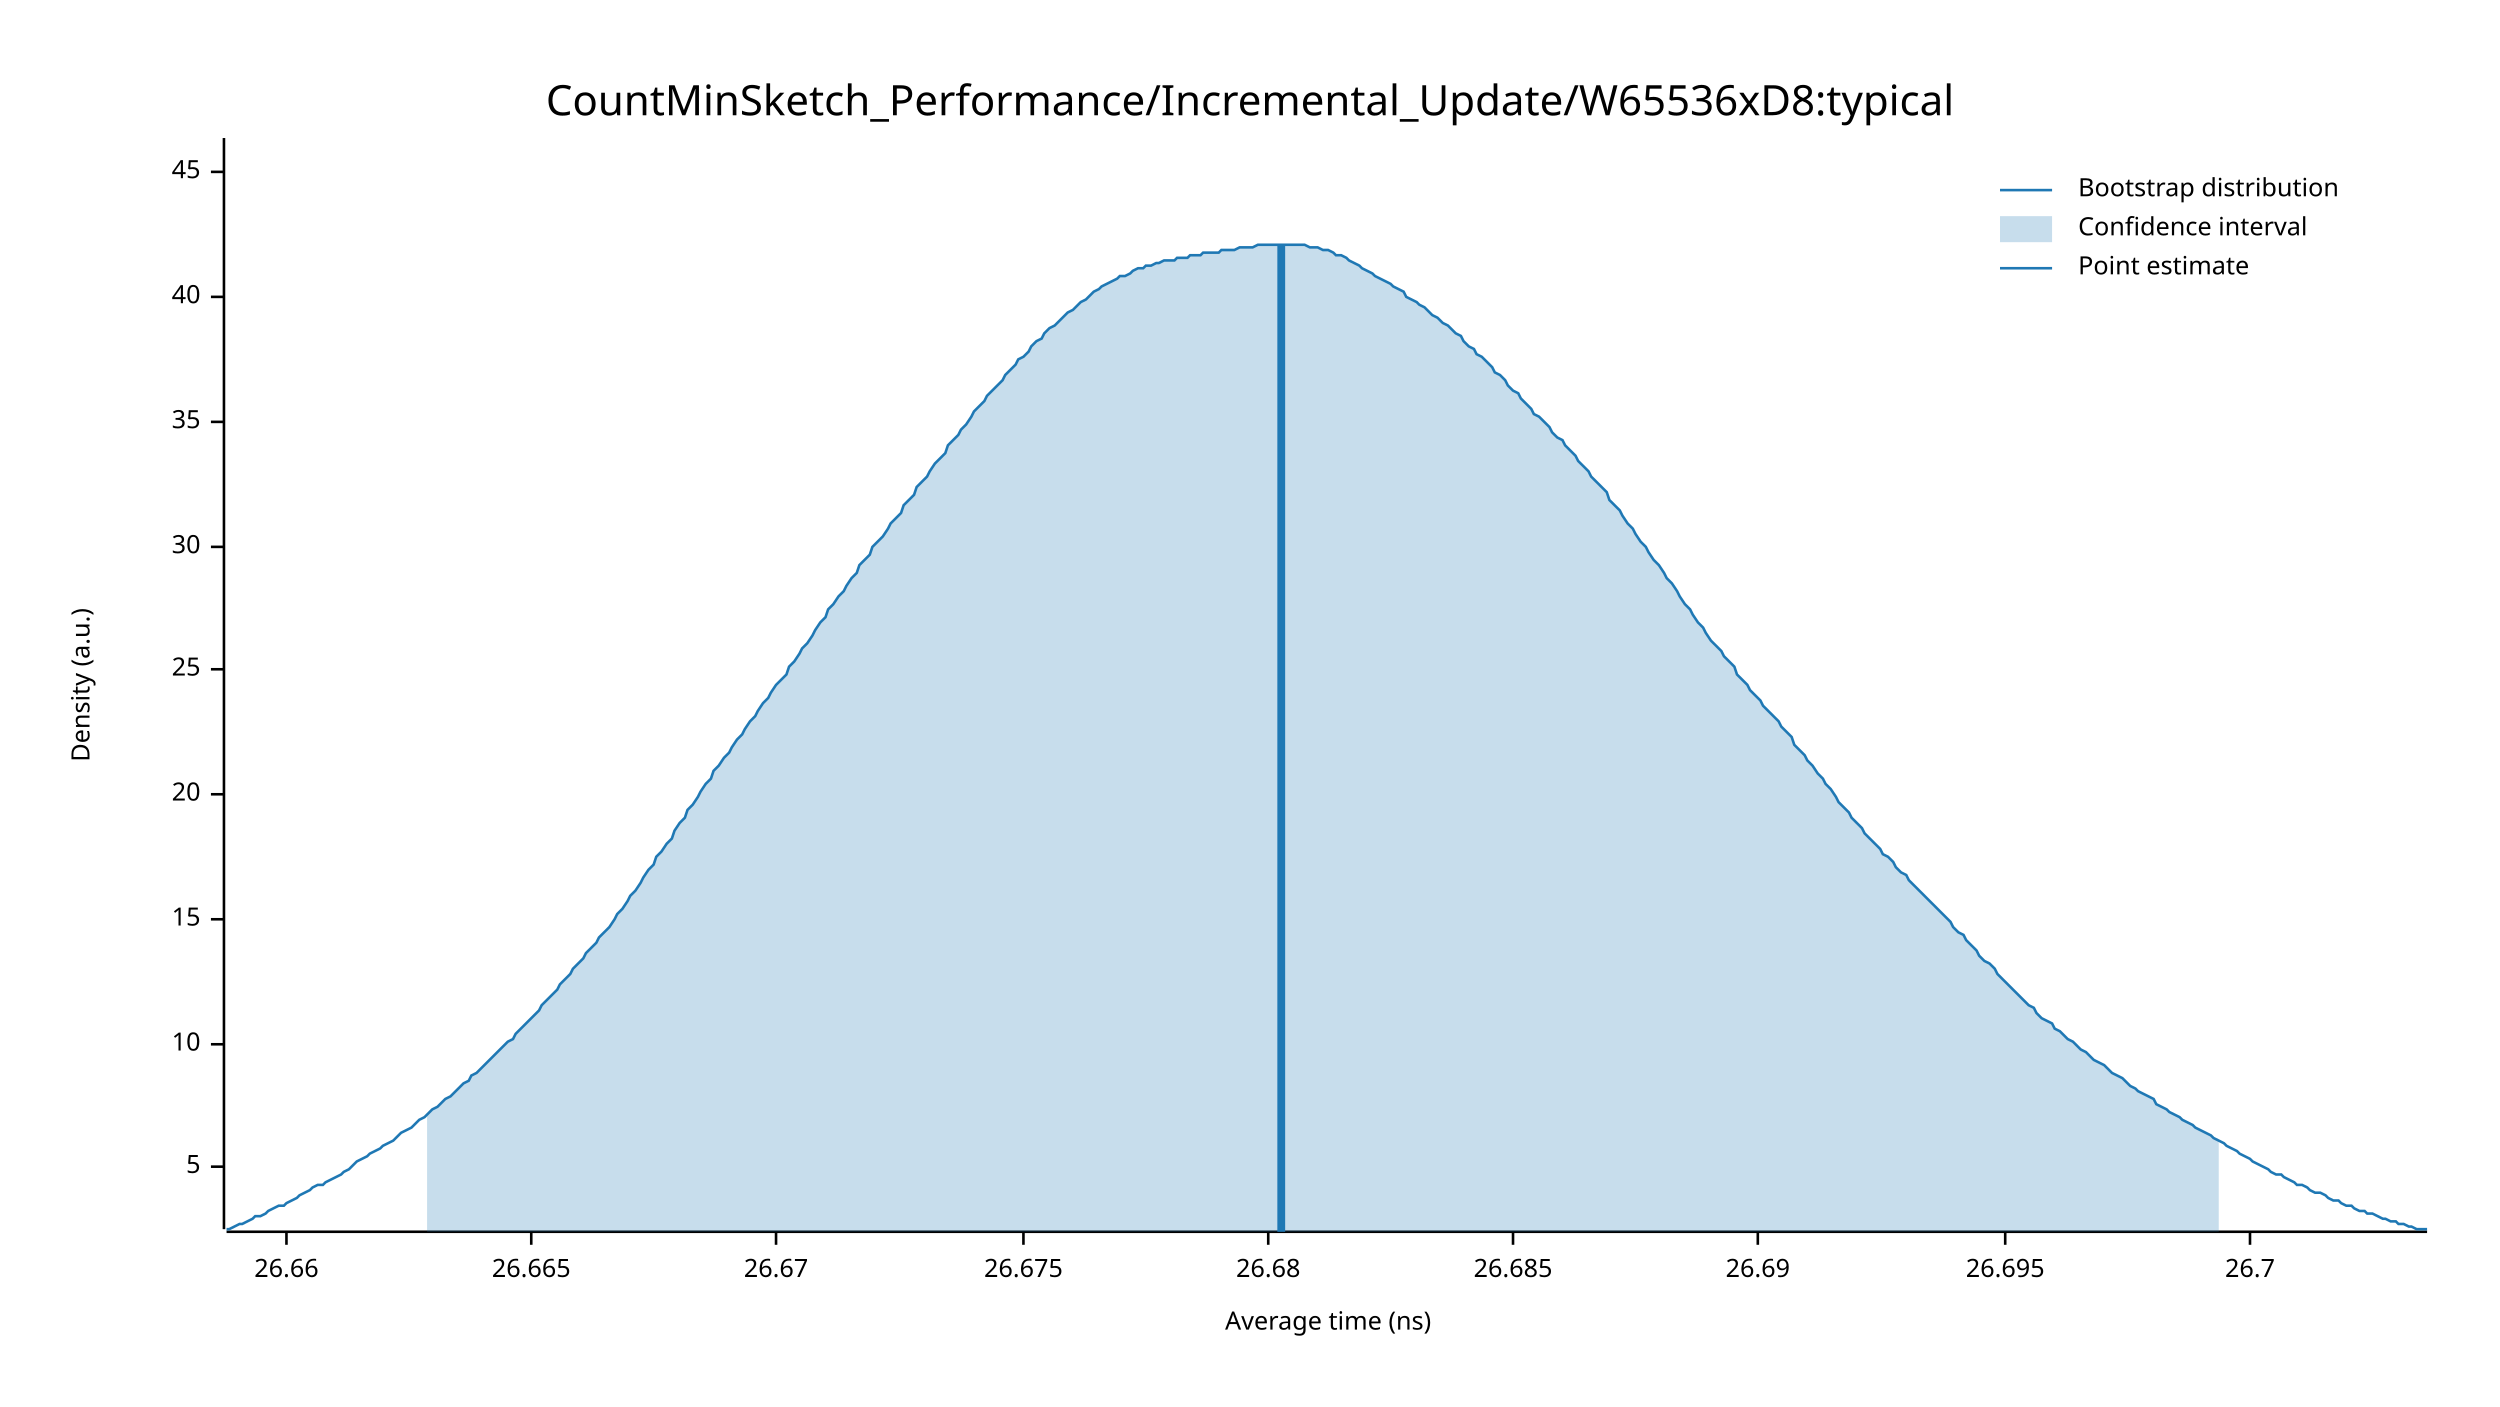
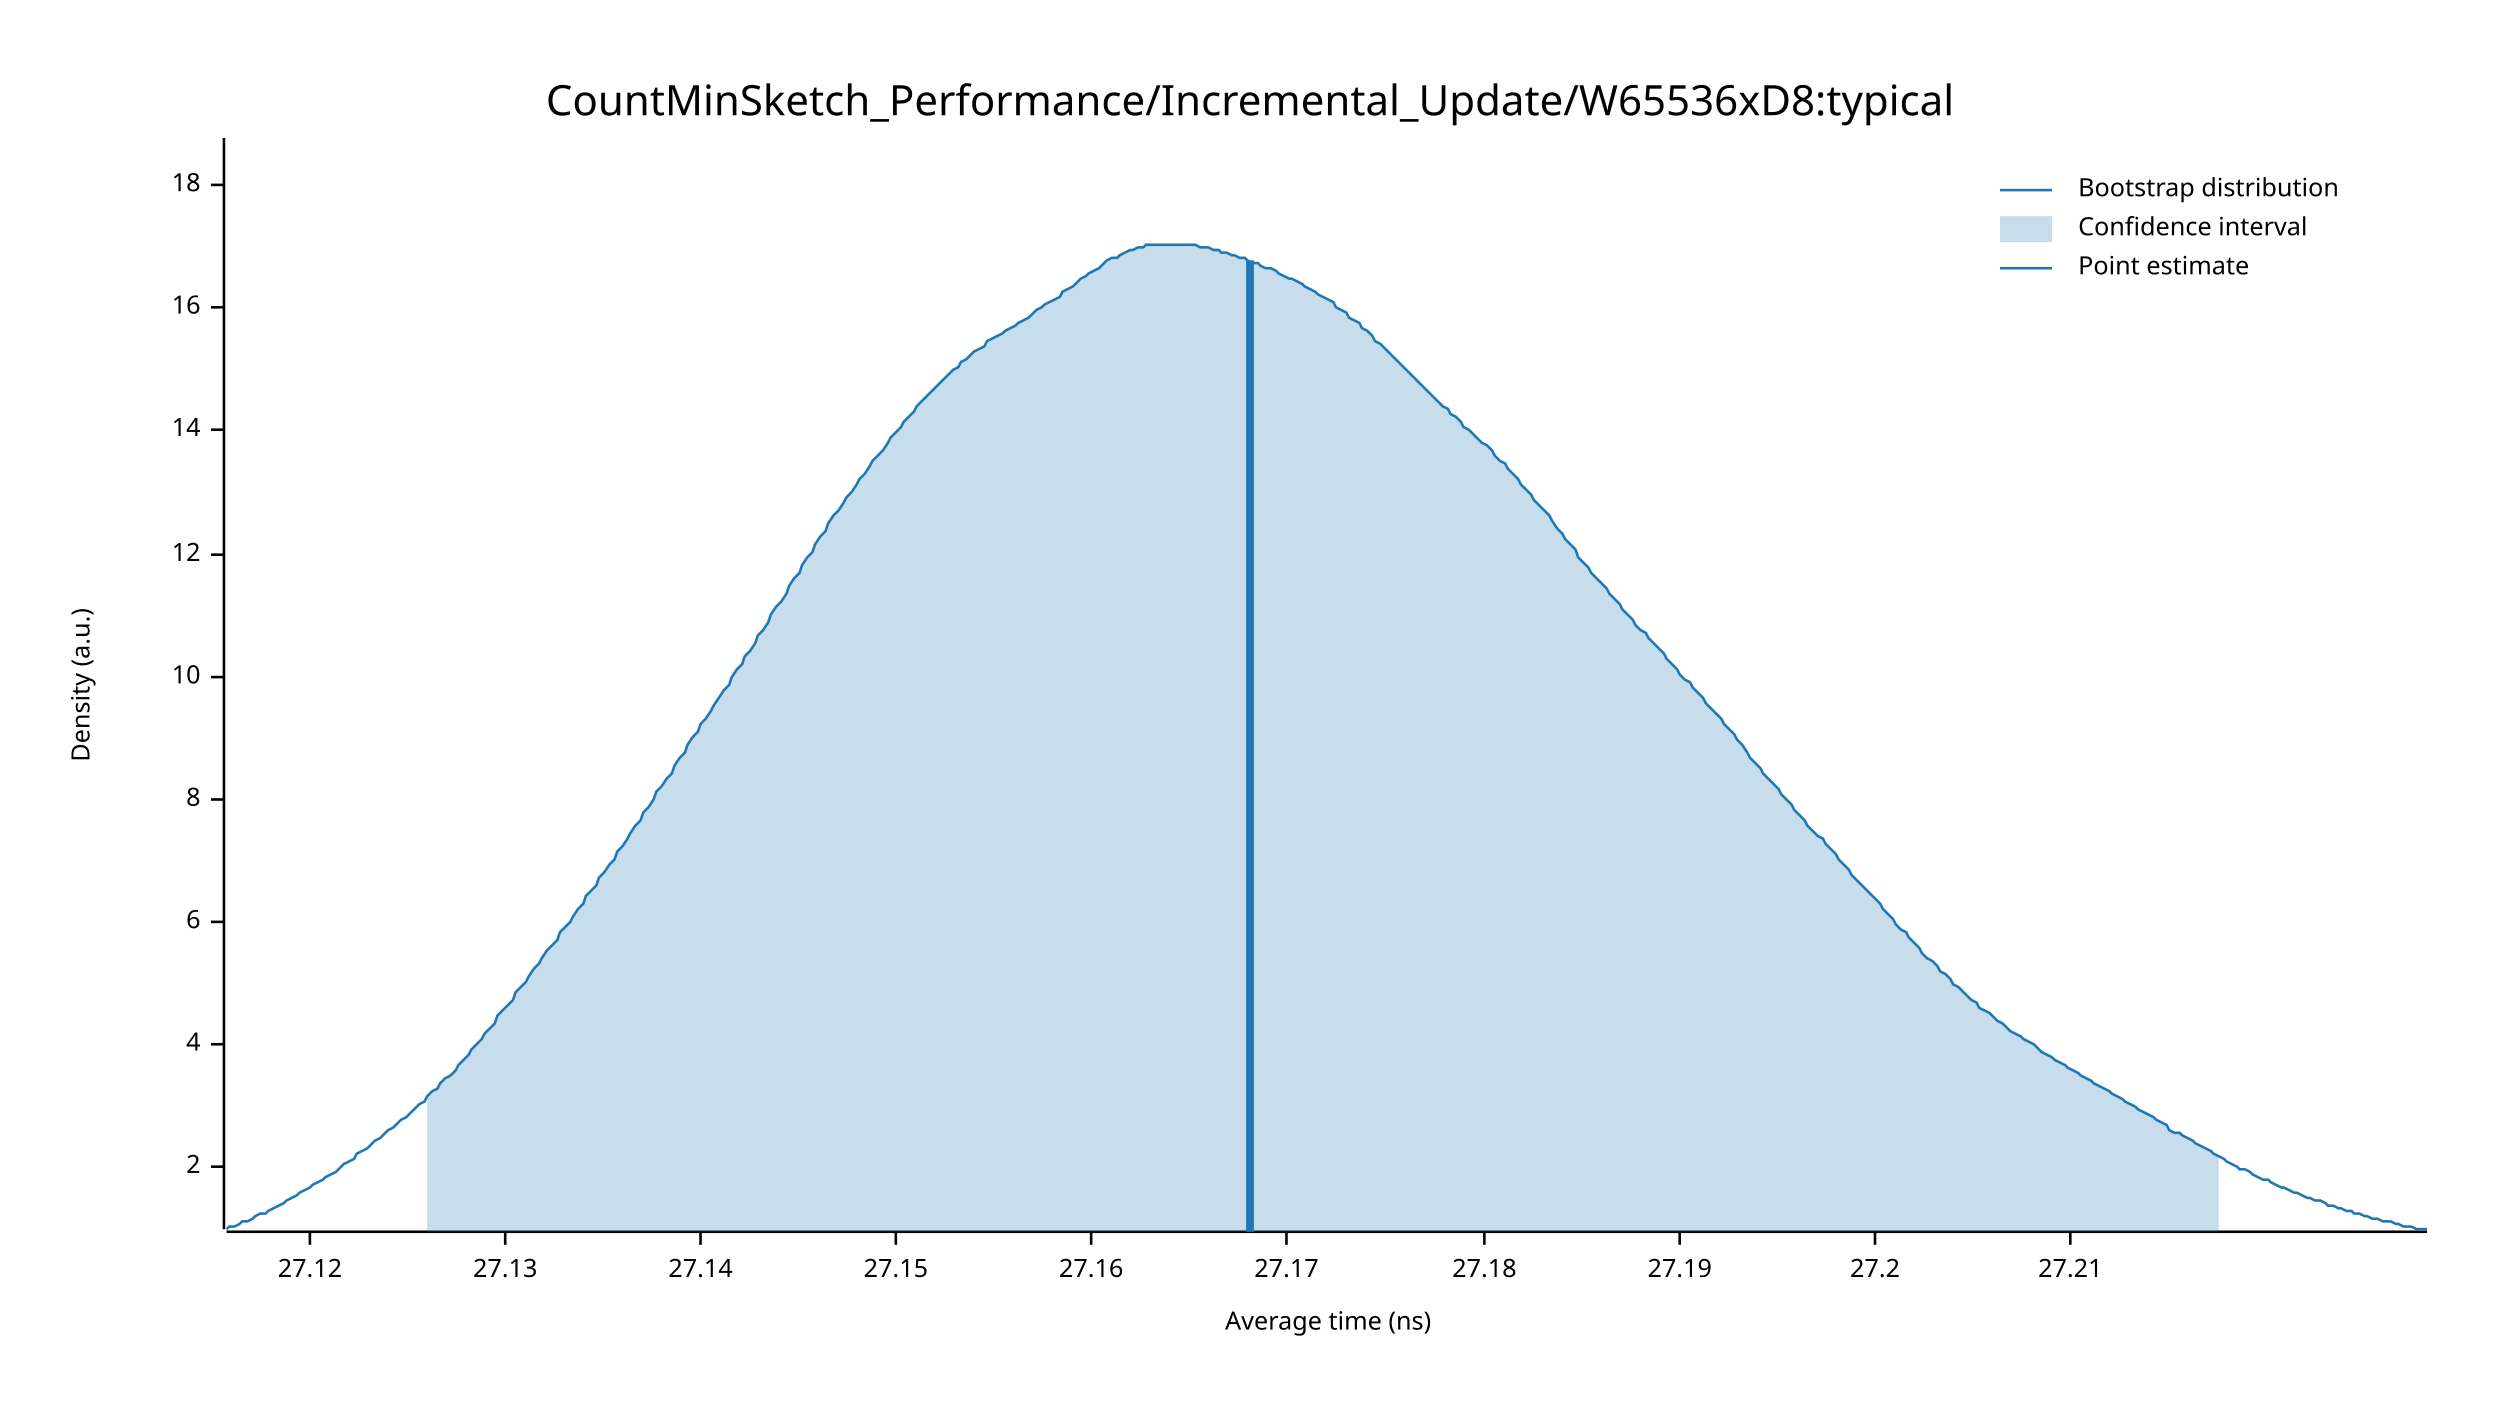
<svg xmlns="http://www.w3.org/2000/svg" width="960" height="540" viewBox="0 0 960 540">
  <text x="480" y="32" dy="0.76em" text-anchor="middle" font-family="sans-serif" font-size="16.129" opacity="1" fill="#000000">
CountMinSketch_Performance/Incremental_Update/W65536xD8:typical
</text>
  <text x="27" y="263" dy="0.76em" text-anchor="middle" font-family="sans-serif" font-size="9.677" opacity="1" fill="#000000" transform="rotate(270, 27, 263)">
Density (a.u.)
</text>
  <text x="510" y="513" dy="-0.5ex" text-anchor="middle" font-family="sans-serif" font-size="9.677" opacity="1" fill="#000000">
Average time (ns)
</text>
  <polyline fill="none" opacity="1" stroke="#000000" stroke-width="1" points="86,53 86,472 " />
  <text x="77" y="448" dy="0.5ex" text-anchor="end" font-family="sans-serif" font-size="9.677" opacity="1" fill="#000000">
- 5
+ 2
</text>
  <polyline fill="none" opacity="1" stroke="#000000" stroke-width="1" points="81,448 86,448 " />
  <text x="77" y="401" dy="0.5ex" text-anchor="end" font-family="sans-serif" font-size="9.677" opacity="1" fill="#000000">
+ 4
+ </text>
+   <polyline fill="none" opacity="1" stroke="#000000" stroke-width="1" points="81,401 86,401 " />
+   <text x="77" y="354" dy="0.5ex" text-anchor="end" font-family="sans-serif" font-size="9.677" opacity="1" fill="#000000">
+ 6
+ </text>
+   <polyline fill="none" opacity="1" stroke="#000000" stroke-width="1" points="81,354 86,354 " />
+   <text x="77" y="307" dy="0.5ex" text-anchor="end" font-family="sans-serif" font-size="9.677" opacity="1" fill="#000000">
+ 8
+ </text>
+   <polyline fill="none" opacity="1" stroke="#000000" stroke-width="1" points="81,307 86,307 " />
+   <text x="77" y="260" dy="0.5ex" text-anchor="end" font-family="sans-serif" font-size="9.677" opacity="1" fill="#000000">
10
</text>
-   <polyline fill="none" opacity="1" stroke="#000000" stroke-width="1" points="81,401 86,401 " />
-   <text x="77" y="353" dy="0.5ex" text-anchor="end" font-family="sans-serif" font-size="9.677" opacity="1" fill="#000000">
- 15
+   <polyline fill="none" opacity="1" stroke="#000000" stroke-width="1" points="81,260 86,260 " />
+   <text x="77" y="213" dy="0.5ex" text-anchor="end" font-family="sans-serif" font-size="9.677" opacity="1" fill="#000000">
+ 12
</text>
-   <polyline fill="none" opacity="1" stroke="#000000" stroke-width="1" points="81,353 86,353 " />
-   <text x="77" y="305" dy="0.5ex" text-anchor="end" font-family="sans-serif" font-size="9.677" opacity="1" fill="#000000">
- 20
+   <polyline fill="none" opacity="1" stroke="#000000" stroke-width="1" points="81,213 86,213 " />
+   <text x="77" y="165" dy="0.5ex" text-anchor="end" font-family="sans-serif" font-size="9.677" opacity="1" fill="#000000">
+ 14
</text>
-   <polyline fill="none" opacity="1" stroke="#000000" stroke-width="1" points="81,305 86,305 " />
-   <text x="77" y="257" dy="0.5ex" text-anchor="end" font-family="sans-serif" font-size="9.677" opacity="1" fill="#000000">
- 25
+   <polyline fill="none" opacity="1" stroke="#000000" stroke-width="1" points="81,165 86,165 " />
+   <text x="77" y="118" dy="0.5ex" text-anchor="end" font-family="sans-serif" font-size="9.677" opacity="1" fill="#000000">
+ 16
</text>
-   <polyline fill="none" opacity="1" stroke="#000000" stroke-width="1" points="81,257 86,257 " />
-   <text x="77" y="210" dy="0.5ex" text-anchor="end" font-family="sans-serif" font-size="9.677" opacity="1" fill="#000000">
- 30
+   <polyline fill="none" opacity="1" stroke="#000000" stroke-width="1" points="81,118 86,118 " />
+   <text x="77" y="71" dy="0.5ex" text-anchor="end" font-family="sans-serif" font-size="9.677" opacity="1" fill="#000000">
+ 18
</text>
-   <polyline fill="none" opacity="1" stroke="#000000" stroke-width="1" points="81,210 86,210 " />
-   <text x="77" y="162" dy="0.5ex" text-anchor="end" font-family="sans-serif" font-size="9.677" opacity="1" fill="#000000">
- 35
+   <polyline fill="none" opacity="1" stroke="#000000" stroke-width="1" points="81,71 86,71 " />
+   <polyline fill="none" opacity="1" stroke="#000000" stroke-width="1" points="87,473 932,473 " />
+   <text x="119" y="483" dy="0.76em" text-anchor="middle" font-family="sans-serif" font-size="9.677" opacity="1" fill="#000000">
+ 27.12
</text>
-   <polyline fill="none" opacity="1" stroke="#000000" stroke-width="1" points="81,162 86,162 " />
-   <text x="77" y="114" dy="0.5ex" text-anchor="end" font-family="sans-serif" font-size="9.677" opacity="1" fill="#000000">
- 40
+   <polyline fill="none" opacity="1" stroke="#000000" stroke-width="1" points="119,473 119,478 " />
+   <text x="194" y="483" dy="0.76em" text-anchor="middle" font-family="sans-serif" font-size="9.677" opacity="1" fill="#000000">
+ 27.13
</text>
-   <polyline fill="none" opacity="1" stroke="#000000" stroke-width="1" points="81,114 86,114 " />
-   <text x="77" y="66" dy="0.5ex" text-anchor="end" font-family="sans-serif" font-size="9.677" opacity="1" fill="#000000">
- 45
+   <polyline fill="none" opacity="1" stroke="#000000" stroke-width="1" points="194,473 194,478 " />
+   <text x="269" y="483" dy="0.76em" text-anchor="middle" font-family="sans-serif" font-size="9.677" opacity="1" fill="#000000">
+ 27.14
</text>
-   <polyline fill="none" opacity="1" stroke="#000000" stroke-width="1" points="81,66 86,66 " />
-   <polyline fill="none" opacity="1" stroke="#000000" stroke-width="1" points="87,473 932,473 " />
-   <text x="110" y="483" dy="0.76em" text-anchor="middle" font-family="sans-serif" font-size="9.677" opacity="1" fill="#000000">
- 26.66
+   <polyline fill="none" opacity="1" stroke="#000000" stroke-width="1" points="269,473 269,478 " />
+   <text x="344" y="483" dy="0.76em" text-anchor="middle" font-family="sans-serif" font-size="9.677" opacity="1" fill="#000000">
+ 27.15
</text>
-   <polyline fill="none" opacity="1" stroke="#000000" stroke-width="1" points="110,473 110,478 " />
-   <text x="204" y="483" dy="0.76em" text-anchor="middle" font-family="sans-serif" font-size="9.677" opacity="1" fill="#000000">
- 26.665
+   <polyline fill="none" opacity="1" stroke="#000000" stroke-width="1" points="344,473 344,478 " />
+   <text x="419" y="483" dy="0.76em" text-anchor="middle" font-family="sans-serif" font-size="9.677" opacity="1" fill="#000000">
+ 27.16
</text>
-   <polyline fill="none" opacity="1" stroke="#000000" stroke-width="1" points="204,473 204,478 " />
-   <text x="298" y="483" dy="0.76em" text-anchor="middle" font-family="sans-serif" font-size="9.677" opacity="1" fill="#000000">
- 26.67
+   <polyline fill="none" opacity="1" stroke="#000000" stroke-width="1" points="419,473 419,478 " />
+   <text x="494" y="483" dy="0.76em" text-anchor="middle" font-family="sans-serif" font-size="9.677" opacity="1" fill="#000000">
+ 27.17
</text>
-   <polyline fill="none" opacity="1" stroke="#000000" stroke-width="1" points="298,473 298,478 " />
-   <text x="393" y="483" dy="0.76em" text-anchor="middle" font-family="sans-serif" font-size="9.677" opacity="1" fill="#000000">
- 26.675
+   <polyline fill="none" opacity="1" stroke="#000000" stroke-width="1" points="494,473 494,478 " />
+   <text x="570" y="483" dy="0.76em" text-anchor="middle" font-family="sans-serif" font-size="9.677" opacity="1" fill="#000000">
+ 27.18
</text>
-   <polyline fill="none" opacity="1" stroke="#000000" stroke-width="1" points="393,473 393,478 " />
-   <text x="487" y="483" dy="0.76em" text-anchor="middle" font-family="sans-serif" font-size="9.677" opacity="1" fill="#000000">
- 26.68
+   <polyline fill="none" opacity="1" stroke="#000000" stroke-width="1" points="570,473 570,478 " />
+   <text x="645" y="483" dy="0.76em" text-anchor="middle" font-family="sans-serif" font-size="9.677" opacity="1" fill="#000000">
+ 27.19
</text>
-   <polyline fill="none" opacity="1" stroke="#000000" stroke-width="1" points="487,473 487,478 " />
-   <text x="581" y="483" dy="0.76em" text-anchor="middle" font-family="sans-serif" font-size="9.677" opacity="1" fill="#000000">
- 26.685
+   <polyline fill="none" opacity="1" stroke="#000000" stroke-width="1" points="645,473 645,478 " />
+   <text x="720" y="483" dy="0.76em" text-anchor="middle" font-family="sans-serif" font-size="9.677" opacity="1" fill="#000000">
+ 27.2
</text>
-   <polyline fill="none" opacity="1" stroke="#000000" stroke-width="1" points="581,473 581,478 " />
-   <text x="675" y="483" dy="0.76em" text-anchor="middle" font-family="sans-serif" font-size="9.677" opacity="1" fill="#000000">
- 26.69
+   <polyline fill="none" opacity="1" stroke="#000000" stroke-width="1" points="720,473 720,478 " />
+   <text x="795" y="483" dy="0.76em" text-anchor="middle" font-family="sans-serif" font-size="9.677" opacity="1" fill="#000000">
+ 27.21
</text>
-   <polyline fill="none" opacity="1" stroke="#000000" stroke-width="1" points="675,473 675,478 " />
-   <text x="770" y="483" dy="0.76em" text-anchor="middle" font-family="sans-serif" font-size="9.677" opacity="1" fill="#000000">
- 26.695
- </text>
-   <polyline fill="none" opacity="1" stroke="#000000" stroke-width="1" points="770,473 770,478 " />
-   <text x="864" y="483" dy="0.76em" text-anchor="middle" font-family="sans-serif" font-size="9.677" opacity="1" fill="#000000">
- 26.7
- </text>
-   <polyline fill="none" opacity="1" stroke="#000000" stroke-width="1" points="864,473 864,478 " />
-   <polyline fill="none" opacity="1" stroke="#1F78B4" stroke-width="1" points="87,472 88,472 90,471 92,470 93,470 95,469 97,468 98,467 100,467 102,466 103,465 105,464 107,463 109,463 110,462 112,461 114,460 115,459 117,458 119,457 120,456 122,455 124,455 125,454 127,453 129,452 131,451 132,450 134,449 136,447 137,446 139,445 141,444 142,443 144,442 146,441 147,440 149,439 151,438 153,436 154,435 156,434 158,433 159,432 161,430 163,429 164,428 166,426 168,425 169,424 171,422 173,421 175,419 176,418 178,416 180,415 181,413 183,412 185,410 186,409 188,407 190,405 191,404 193,402 195,400 197,399 198,397 200,395 202,393 203,392 205,390 207,388 208,386 210,384 212,382 214,380 215,378 217,376 219,374 220,372 222,370 224,368 225,366 227,364 229,362 230,360 232,358 234,356 236,353 237,351 239,349 241,346 242,344 244,342 246,339 247,337 249,334 251,332 252,329 254,327 256,324 258,322 259,319 261,316 263,314 264,311 266,309 268,306 269,304 271,301 273,299 274,296 276,294 278,291 280,289 281,287 283,284 285,282 286,280 288,277 290,275 291,273 293,270 295,268 296,266 298,263 300,261 302,259 303,256 305,254 307,251 308,249 310,247 312,244 313,242 315,239 317,237 318,234 320,232 322,229 324,227 325,225 327,222 329,220 330,217 332,215 334,213 335,210 337,208 339,206 341,203 342,201 344,199 346,197 347,194 349,192 351,190 352,187 354,185 356,183 357,181 359,178 361,176 363,174 364,171 366,169 368,167 369,165 371,163 373,160 374,158 376,156 378,154 379,152 381,150 383,148 385,146 386,144 388,142 390,140 391,138 393,137 395,135 396,133 398,131 400,130 401,128 403,126 405,125 407,123 408,122 410,120 412,119 413,118 415,116 417,115 418,114 420,112 422,111 423,110 425,109 427,108 429,107 430,106 432,106 434,105 435,104 437,103 439,103 440,102 442,102 444,101 445,101 447,100 449,100 451,100 452,99 454,99 456,99 457,98 459,98 461,98 462,97 464,97 466,97 468,97 469,96 471,96 473,96 474,96 476,95 478,95 479,95 481,95 483,94 484,94 486,94 488,94 490,94 491,94 493,94 495,94 496,94 498,94 500,94 501,94 503,95 505,95 506,95 508,96 510,96 512,97 513,98 515,98 517,99 518,100 520,101 522,102 523,103 525,104 527,105 528,106 530,107 532,108 534,109 535,110 537,111 539,112 540,114 542,115 544,116 545,117 547,118 549,120 550,121 552,122 554,124 556,125 557,126 559,128 561,129 562,131 564,133 566,134 567,136 569,137 571,139 573,141 574,143 576,144 578,146 579,148 581,150 583,151 584,153 586,155 588,157 589,159 591,160 593,162 595,164 596,166 598,168 600,169 601,171 603,173 605,175 606,177 608,179 610,181 611,183 613,185 615,187 617,189 618,192 620,194 622,196 623,198 625,201 627,203 628,205 630,208 632,210 633,212 635,215 637,217 639,220 640,222 642,224 644,227 645,229 647,232 649,234 650,236 652,239 654,241 655,243 657,246 659,248 661,250 662,252 664,254 666,256 667,259 669,261 671,263 672,265 674,267 676,269 677,271 679,273 681,275 683,277 684,279 686,281 688,283 689,286 691,288 693,290 694,292 696,294 698,297 700,299 701,301 703,303 705,306 706,308 708,310 710,312 711,314 713,316 715,318 716,320 718,322 720,324 722,326 723,328 725,329 727,331 728,333 730,335 732,336 733,338 735,340 737,342 738,343 740,345 742,347 744,349 745,350 747,352 749,354 750,356 752,358 754,359 755,361 757,363 759,365 760,367 762,369 764,370 766,372 767,374 769,376 771,378 772,379 774,381 776,383 777,384 779,386 781,387 782,389 784,391 786,392 788,393 789,395 791,396 793,398 794,399 796,400 798,402 799,403 801,404 803,406 804,407 806,408 808,409 810,411 811,412 813,413 815,414 816,415 818,417 820,418 821,419 823,420 825,421 827,422 828,424 830,425 832,426 833,427 835,428 837,429 838,430 840,431 842,432 843,433 845,434 847,435 849,436 850,437 852,438 854,439 855,440 857,441 859,442 860,443 862,444 864,445 865,446 867,447 869,448 871,449 872,450 874,451 876,451 877,452 879,453 881,454 882,455 884,455 886,456 887,457 889,458 891,458 893,459 894,460 896,461 898,461 899,462 901,463 903,463 904,464 906,465 908,465 909,466 911,466 913,467 915,468 916,468 918,469 920,469 921,470 923,470 925,471 926,471 928,472 930,472 932,472 " />
-   <polygon opacity="0.25" fill="#1F78B4" points="164,428 166,426 168,425 169,424 171,422 173,421 175,419 176,418 178,416 180,415 181,413 183,412 185,410 186,409 188,407 190,405 191,404 193,402 195,400 197,399 198,397 200,395 202,393 203,392 205,390 207,388 208,386 210,384 212,382 214,380 215,378 217,376 219,374 220,372 222,370 224,368 225,366 227,364 229,362 230,360 232,358 234,356 236,353 237,351 239,349 241,346 242,344 244,342 246,339 247,337 249,334 251,332 252,329 254,327 256,324 258,322 259,319 261,316 263,314 264,311 266,309 268,306 269,304 271,301 273,299 274,296 276,294 278,291 280,289 281,287 283,284 285,282 286,280 288,277 290,275 291,273 293,270 295,268 296,266 298,263 300,261 302,259 303,256 305,254 307,251 308,249 310,247 312,244 313,242 315,239 317,237 318,234 320,232 322,229 324,227 325,225 327,222 329,220 330,217 332,215 334,213 335,210 337,208 339,206 341,203 342,201 344,199 346,197 347,194 349,192 351,190 352,187 354,185 356,183 357,181 359,178 361,176 363,174 364,171 366,169 368,167 369,165 371,163 373,160 374,158 376,156 378,154 379,152 381,150 383,148 385,146 386,144 388,142 390,140 391,138 393,137 395,135 396,133 398,131 400,130 401,128 403,126 405,125 407,123 408,122 410,120 412,119 413,118 415,116 417,115 418,114 420,112 422,111 423,110 425,109 427,108 429,107 430,106 432,106 434,105 435,104 437,103 439,103 440,102 442,102 444,101 445,101 447,100 449,100 451,100 452,99 454,99 456,99 457,98 459,98 461,98 462,97 464,97 466,97 468,97 469,96 471,96 473,96 474,96 476,95 478,95 479,95 481,95 483,94 484,94 486,94 488,94 490,94 491,94 493,94 495,94 496,94 498,94 500,94 501,94 503,95 505,95 506,95 508,96 510,96 512,97 513,98 515,98 517,99 518,100 520,101 522,102 523,103 525,104 527,105 528,106 530,107 532,108 534,109 535,110 537,111 539,112 540,114 542,115 544,116 545,117 547,118 549,120 550,121 552,122 554,124 556,125 557,126 559,128 561,129 562,131 564,133 566,134 567,136 569,137 571,139 573,141 574,143 576,144 578,146 579,148 581,150 583,151 584,153 586,155 588,157 589,159 591,160 593,162 595,164 596,166 598,168 600,169 601,171 603,173 605,175 606,177 608,179 610,181 611,183 613,185 615,187 617,189 618,192 620,194 622,196 623,198 625,201 627,203 628,205 630,208 632,210 633,212 635,215 637,217 639,220 640,222 642,224 644,227 645,229 647,232 649,234 650,236 652,239 654,241 655,243 657,246 659,248 661,250 662,252 664,254 666,256 667,259 669,261 671,263 672,265 674,267 676,269 677,271 679,273 681,275 683,277 684,279 686,281 688,283 689,286 691,288 693,290 694,292 696,294 698,297 700,299 701,301 703,303 705,306 706,308 708,310 710,312 711,314 713,316 715,318 716,320 718,322 720,324 722,326 723,328 725,329 727,331 728,333 730,335 732,336 733,338 735,340 737,342 738,343 740,345 742,347 744,349 745,350 747,352 749,354 750,356 752,358 754,359 755,361 757,363 759,365 760,367 762,369 764,370 766,372 767,374 769,376 771,378 772,379 774,381 776,383 777,384 779,386 781,387 782,389 784,391 786,392 788,393 789,395 791,396 793,398 794,399 796,400 798,402 799,403 801,404 803,406 804,407 806,408 808,409 810,411 811,412 813,413 815,414 816,415 818,417 820,418 821,419 823,420 825,421 827,422 828,424 830,425 832,426 833,427 835,428 837,429 838,430 840,431 842,432 843,433 845,434 847,435 849,436 850,437 852,438 852,473 164,473 " />
-   <polyline fill="none" opacity="1" stroke="#1F78B4" stroke-width="3" points="492,473 492,94 " />
+   <polyline fill="none" opacity="1" stroke="#000000" stroke-width="1" points="795,473 795,478 " />
+   <polyline fill="none" opacity="1" stroke="#1F78B4" stroke-width="1" points="87,472 88,471 90,471 92,470 93,469 95,469 97,468 98,467 100,466 102,466 103,465 105,464 107,463 109,462 110,461 112,460 114,459 115,458 117,457 119,456 120,455 122,454 124,453 125,452 127,451 129,450 131,448 132,447 134,446 136,445 137,443 139,442 141,441 142,440 144,438 146,437 147,436 149,434 151,433 153,431 154,430 156,429 158,427 159,426 161,424 163,423 164,421 166,419 168,418 169,416 171,414 173,413 175,411 176,409 178,407 180,405 181,403 183,401 185,399 186,397 188,395 190,393 191,390 193,388 195,386 197,384 198,381 200,379 202,377 203,375 205,372 207,370 208,368 210,365 212,363 214,361 215,358 217,356 219,354 220,352 222,349 224,347 225,344 227,342 229,340 230,337 232,335 234,332 236,330 237,327 239,325 241,322 242,320 244,317 246,315 247,312 249,310 251,307 252,304 254,302 256,299 258,297 259,294 261,291 263,289 264,286 266,283 268,281 269,278 271,276 273,273 274,271 276,268 278,265 280,263 281,260 283,257 285,255 286,252 288,250 290,247 291,244 293,242 295,239 296,236 298,233 300,231 302,228 303,225 305,222 307,220 308,217 310,214 312,212 313,209 315,206 317,204 318,201 320,198 322,196 324,193 325,191 327,189 329,186 330,184 332,182 334,179 335,177 337,175 339,173 341,170 342,168 344,166 346,164 347,162 349,160 351,158 352,156 354,154 356,152 357,151 359,149 361,147 363,145 364,144 366,142 368,141 369,139 371,138 373,136 374,135 376,134 378,133 379,131 381,130 383,129 385,128 386,127 388,126 390,125 391,124 393,123 395,122 396,121 398,119 400,118 401,117 403,116 405,115 407,114 408,112 410,111 412,110 413,109 415,107 417,106 418,105 420,104 422,103 423,102 425,100 427,99 429,99 430,98 432,97 434,96 435,96 437,95 439,95 440,94 442,94 444,94 445,94 447,94 449,94 451,94 452,94 454,94 456,94 457,94 459,94 461,95 462,95 464,95 466,96 468,96 469,97 471,97 473,98 474,98 476,99 478,99 479,100 481,101 483,101 484,102 486,103 488,103 490,104 491,105 493,106 495,107 496,107 498,108 500,109 501,110 503,111 505,112 506,113 508,114 510,115 512,116 513,118 515,119 517,120 518,122 520,123 522,124 523,126 525,127 527,129 528,131 530,132 532,134 534,136 535,137 537,139 539,141 540,142 542,144 544,146 545,147 547,149 549,151 550,152 552,154 554,156 556,157 557,159 559,160 561,162 562,164 564,165 566,167 567,168 569,170 571,171 573,173 574,175 576,177 578,178 579,180 581,182 583,184 584,186 586,188 588,190 589,192 591,194 593,196 595,198 596,200 598,203 600,205 601,207 603,209 605,211 606,214 608,216 610,218 611,220 613,222 615,224 617,226 618,228 620,230 622,232 623,234 625,236 627,238 628,240 630,242 632,243 633,245 635,247 637,249 639,251 640,253 642,255 644,257 645,259 647,261 649,262 650,264 652,266 654,268 655,270 657,272 659,274 661,276 662,278 664,280 666,282 667,284 669,286 671,289 672,291 674,293 676,295 677,297 679,299 681,301 683,303 684,305 686,307 688,309 689,311 691,313 693,315 694,317 696,319 698,321 700,322 701,324 703,326 705,328 706,330 708,332 710,334 711,336 713,338 715,340 716,341 718,343 720,345 722,347 723,349 725,351 727,353 728,355 730,357 732,358 733,360 735,362 737,364 738,366 740,368 742,369 744,371 745,373 747,374 749,376 750,378 752,379 754,381 755,382 757,384 759,385 760,387 762,388 764,389 766,391 767,392 769,393 771,395 772,396 774,397 776,398 777,399 779,400 781,401 782,402 784,404 786,405 788,406 789,407 791,408 793,409 794,410 796,411 798,412 799,413 801,414 803,415 804,416 806,417 808,418 810,419 811,420 813,421 815,422 816,423 818,424 820,425 821,426 823,427 825,428 827,429 828,430 830,431 832,432 833,434 835,435 837,435 838,436 840,437 842,438 843,439 845,440 847,441 849,442 850,443 852,444 854,445 855,446 857,447 859,448 860,449 862,449 864,450 865,451 867,452 869,453 871,453 872,454 874,455 876,456 877,456 879,457 881,458 882,458 884,459 886,460 887,460 889,461 891,461 893,462 894,463 896,463 898,464 899,464 901,465 903,465 904,466 906,466 908,467 909,467 911,468 913,468 915,469 916,469 918,469 920,470 921,470 923,471 925,471 926,471 928,472 930,472 932,472 " />
+   <polygon opacity="0.25" fill="#1F78B4" points="164,421 166,419 168,418 169,416 171,414 173,413 175,411 176,409 178,407 180,405 181,403 183,401 185,399 186,397 188,395 190,393 191,390 193,388 195,386 197,384 198,381 200,379 202,377 203,375 205,372 207,370 208,368 210,365 212,363 214,361 215,358 217,356 219,354 220,352 222,349 224,347 225,344 227,342 229,340 230,337 232,335 234,332 236,330 237,327 239,325 241,322 242,320 244,317 246,315 247,312 249,310 251,307 252,304 254,302 256,299 258,297 259,294 261,291 263,289 264,286 266,283 268,281 269,278 271,276 273,273 274,271 276,268 278,265 280,263 281,260 283,257 285,255 286,252 288,250 290,247 291,244 293,242 295,239 296,236 298,233 300,231 302,228 303,225 305,222 307,220 308,217 310,214 312,212 313,209 315,206 317,204 318,201 320,198 322,196 324,193 325,191 327,189 329,186 330,184 332,182 334,179 335,177 337,175 339,173 341,170 342,168 344,166 346,164 347,162 349,160 351,158 352,156 354,154 356,152 357,151 359,149 361,147 363,145 364,144 366,142 368,141 369,139 371,138 373,136 374,135 376,134 378,133 379,131 381,130 383,129 385,128 386,127 388,126 390,125 391,124 393,123 395,122 396,121 398,119 400,118 401,117 403,116 405,115 407,114 408,112 410,111 412,110 413,109 415,107 417,106 418,105 420,104 422,103 423,102 425,100 427,99 429,99 430,98 432,97 434,96 435,96 437,95 439,95 440,94 442,94 444,94 445,94 447,94 449,94 451,94 452,94 454,94 456,94 457,94 459,94 461,95 462,95 464,95 466,96 468,96 469,97 471,97 473,98 474,98 476,99 478,99 479,100 481,101 483,101 484,102 486,103 488,103 490,104 491,105 493,106 495,107 496,107 498,108 500,109 501,110 503,111 505,112 506,113 508,114 510,115 512,116 513,118 515,119 517,120 518,122 520,123 522,124 523,126 525,127 527,129 528,131 530,132 532,134 534,136 535,137 537,139 539,141 540,142 542,144 544,146 545,147 547,149 549,151 550,152 552,154 554,156 556,157 557,159 559,160 561,162 562,164 564,165 566,167 567,168 569,170 571,171 573,173 574,175 576,177 578,178 579,180 581,182 583,184 584,186 586,188 588,190 589,192 591,194 593,196 595,198 596,200 598,203 600,205 601,207 603,209 605,211 606,214 608,216 610,218 611,220 613,222 615,224 617,226 618,228 620,230 622,232 623,234 625,236 627,238 628,240 630,242 632,243 633,245 635,247 637,249 639,251 640,253 642,255 644,257 645,259 647,261 649,262 650,264 652,266 654,268 655,270 657,272 659,274 661,276 662,278 664,280 666,282 667,284 669,286 671,289 672,291 674,293 676,295 677,297 679,299 681,301 683,303 684,305 686,307 688,309 689,311 691,313 693,315 694,317 696,319 698,321 700,322 701,324 703,326 705,328 706,330 708,332 710,334 711,336 713,338 715,340 716,341 718,343 720,345 722,347 723,349 725,351 727,353 728,355 730,357 732,358 733,360 735,362 737,364 738,366 740,368 742,369 744,371 745,373 747,374 749,376 750,378 752,379 754,381 755,382 757,384 759,385 760,387 762,388 764,389 766,391 767,392 769,393 771,395 772,396 774,397 776,398 777,399 779,400 781,401 782,402 784,404 786,405 788,406 789,407 791,408 793,409 794,410 796,411 798,412 799,413 801,414 803,415 804,416 806,417 808,418 810,419 811,420 813,421 815,422 816,423 818,424 820,425 821,426 823,427 825,428 827,429 828,430 830,431 832,432 833,434 835,435 837,435 838,436 840,437 842,438 843,439 845,440 847,441 849,442 850,443 852,444 852,473 164,473 " />
+   <polyline fill="none" opacity="1" stroke="#1F78B4" stroke-width="3" points="480,473 480,100 " />
  <text x="798" y="68" dy="0.76em" text-anchor="start" font-family="sans-serif" font-size="9.677" opacity="1" fill="#000000">
Bootstrap distribution
</text>
  <text x="798" y="83" dy="0.76em" text-anchor="start" font-family="sans-serif" font-size="9.677" opacity="1" fill="#000000">
Confidence interval
</text>
  <text x="798" y="98" dy="0.76em" text-anchor="start" font-family="sans-serif" font-size="9.677" opacity="1" fill="#000000">
Point estimate
</text>
  <polyline fill="none" opacity="1" stroke="#1F78B4" stroke-width="1" points="768,73 788,73 " />
  <rect x="768" y="83" width="20" height="10" opacity="0.25" fill="#1F78B4" stroke="none" />
  <polyline fill="none" opacity="1" stroke="#1F78B4" stroke-width="1" points="768,103 788,103 " />
</svg>
